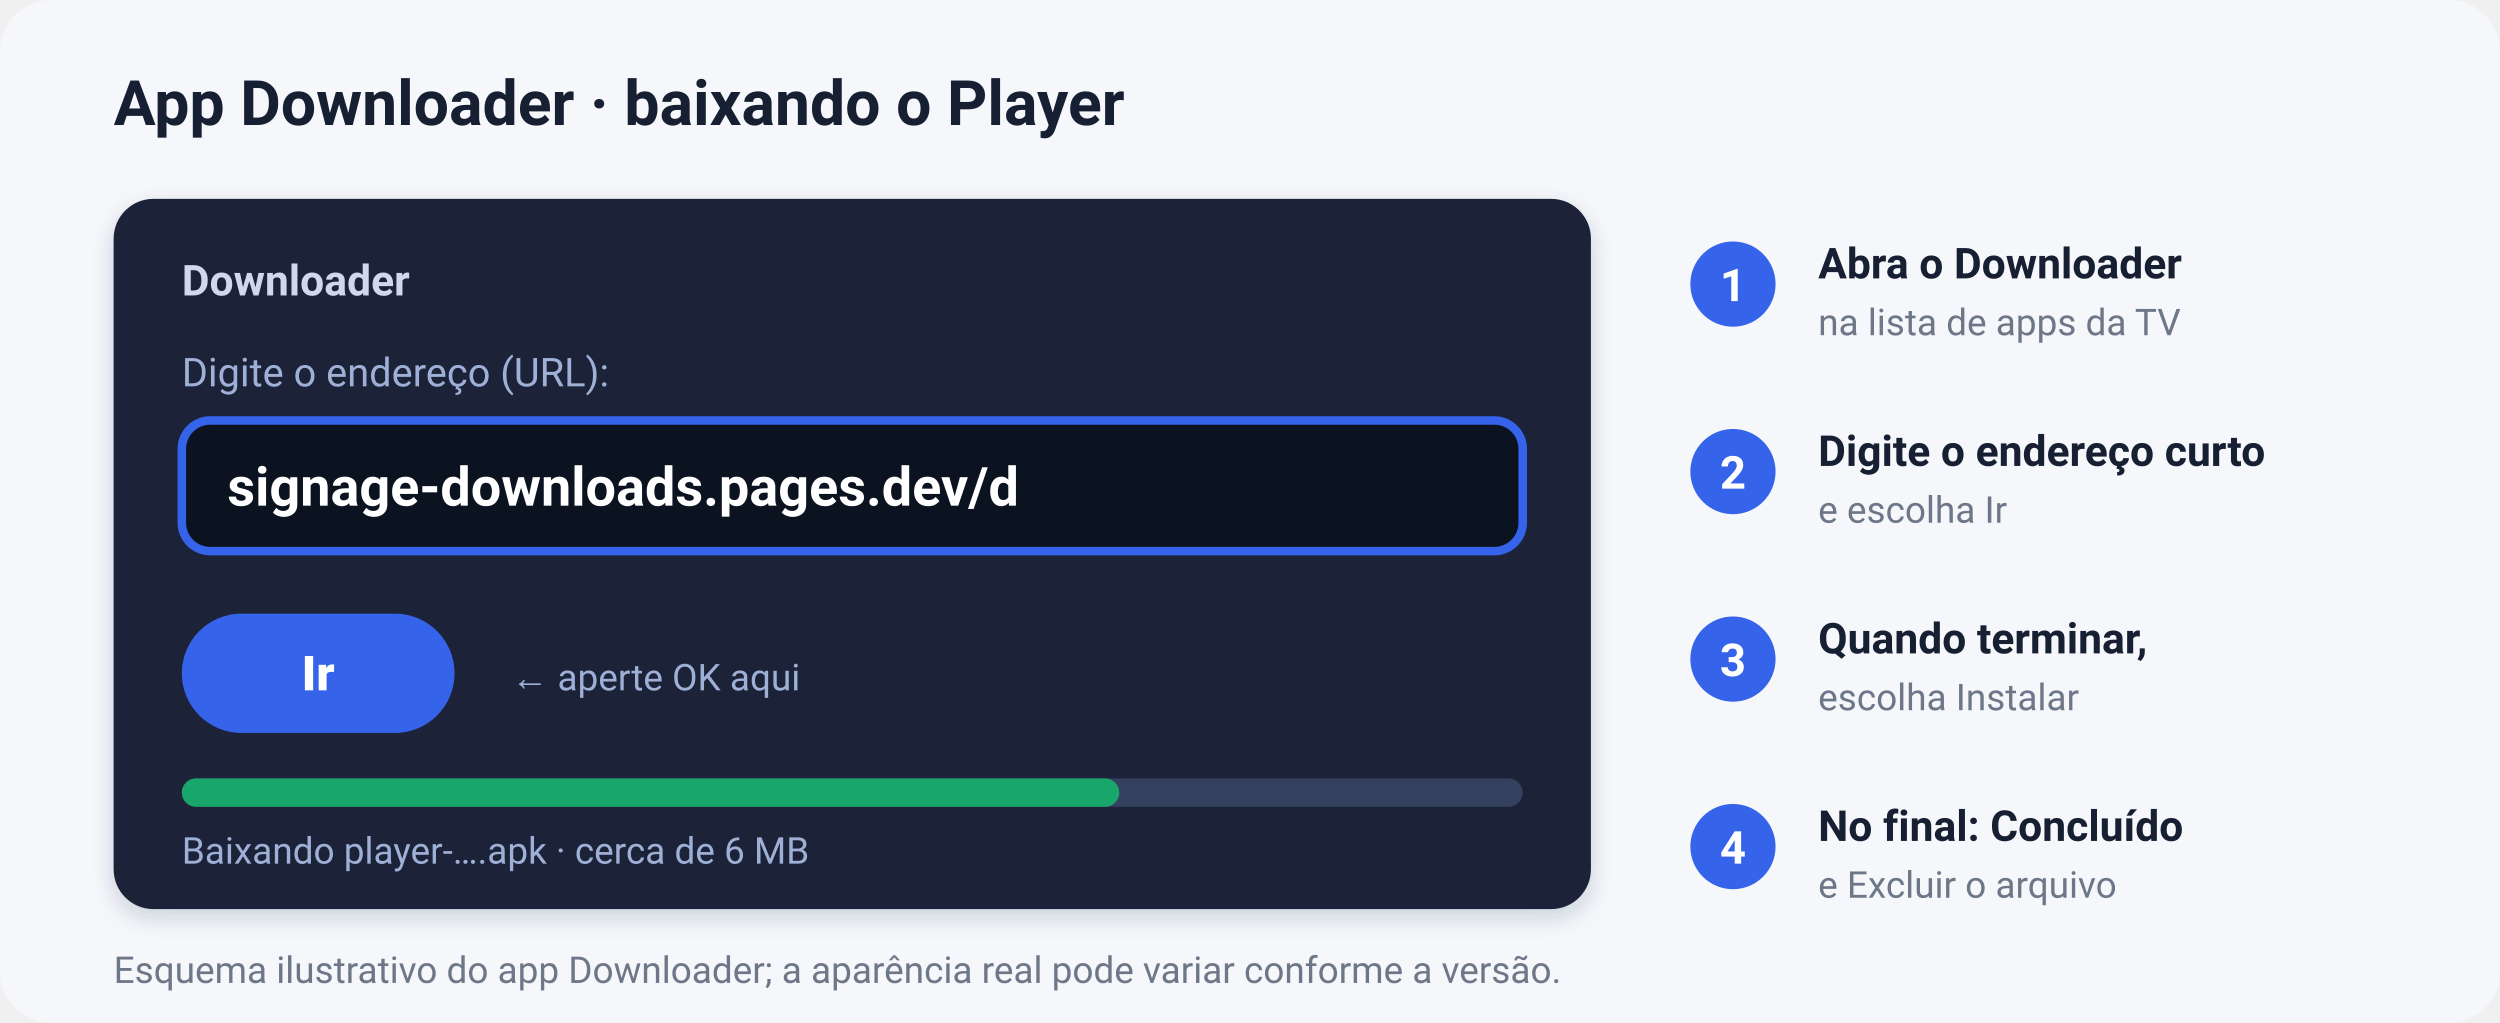
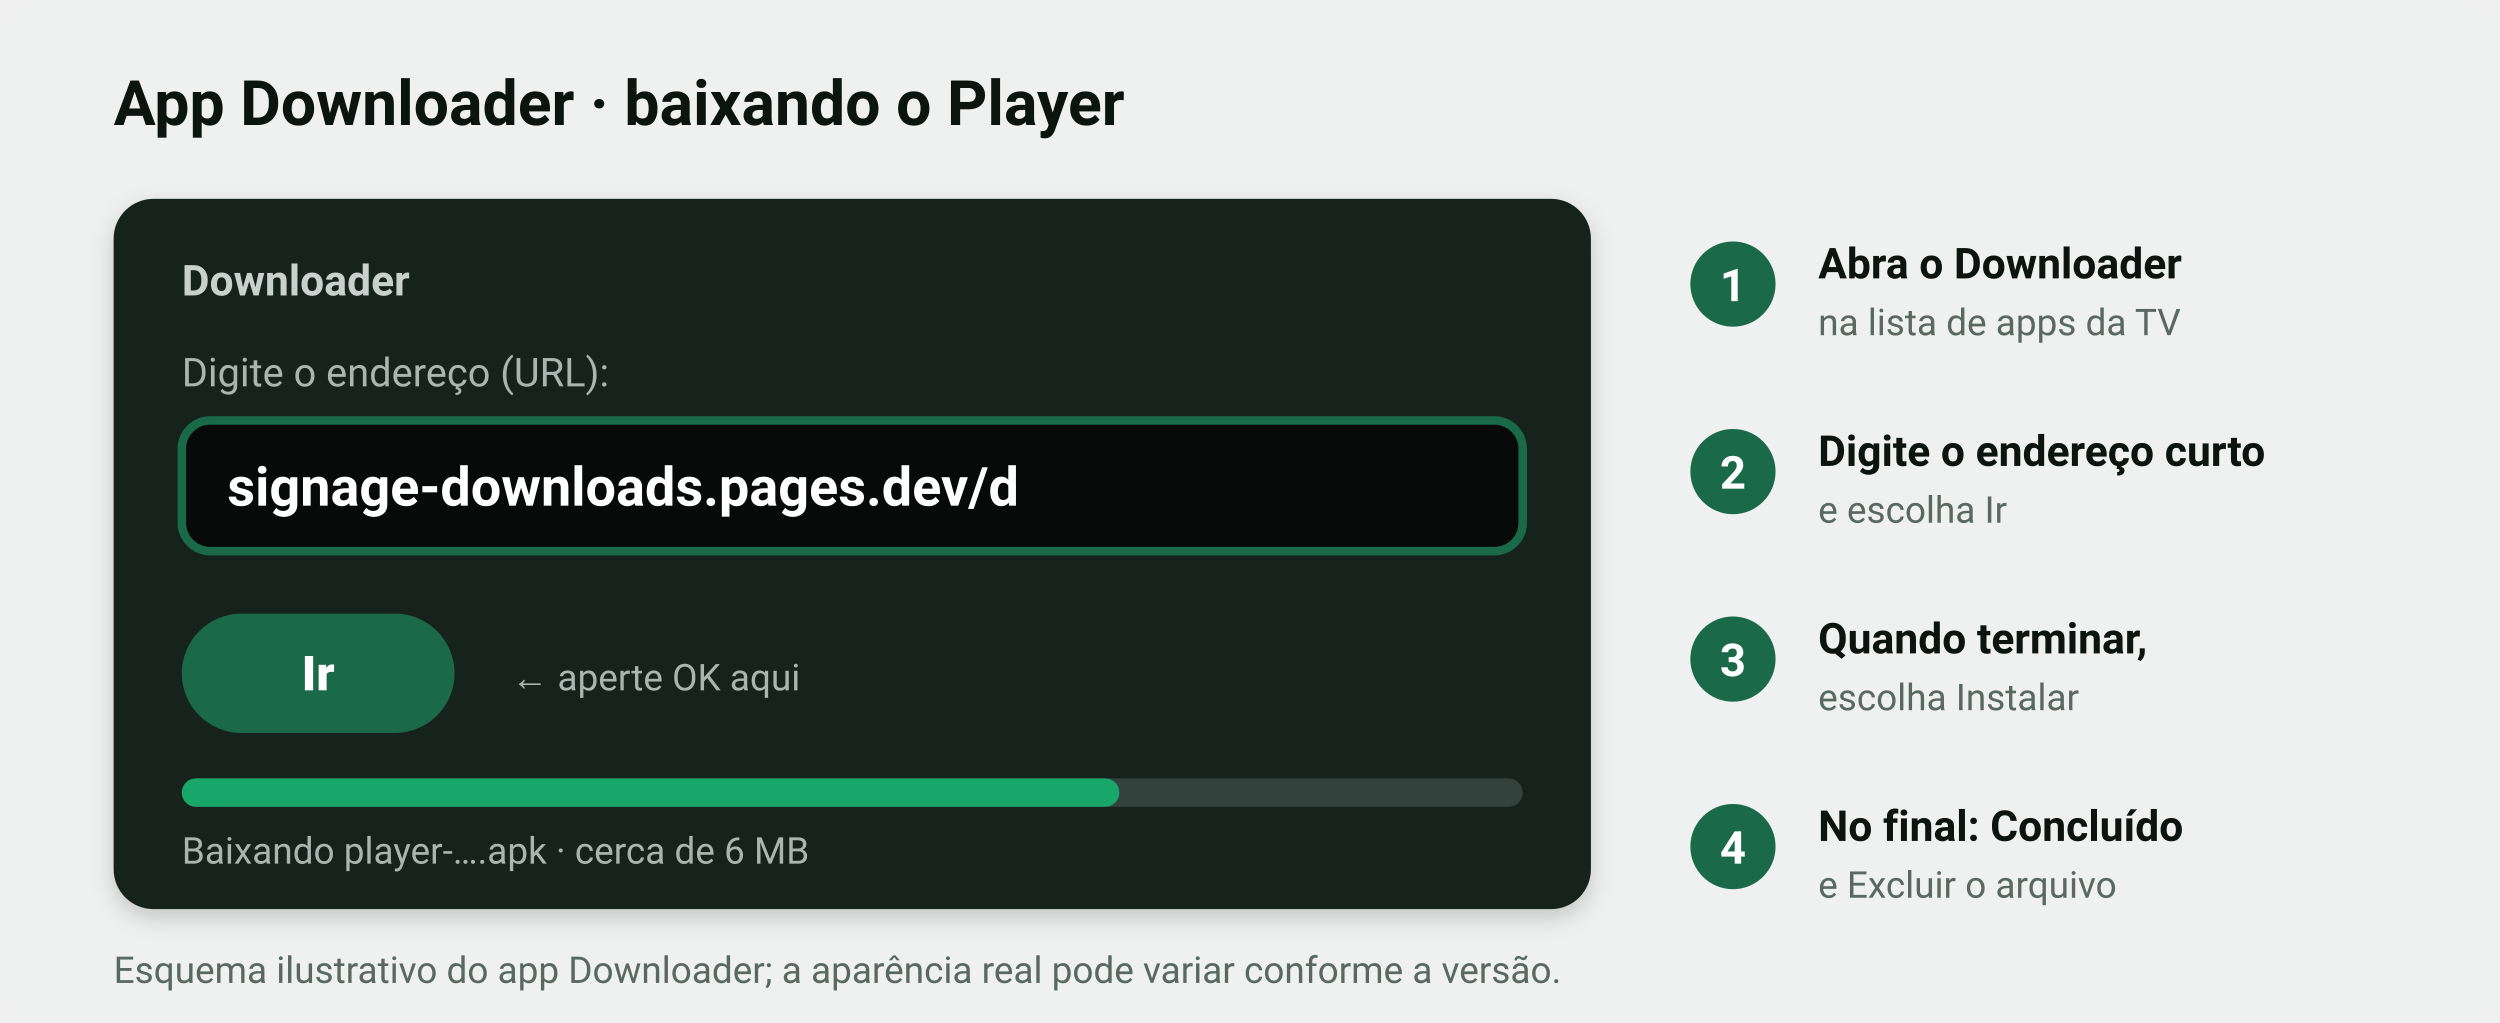
<svg xmlns="http://www.w3.org/2000/svg" viewBox="0 0 880 360" width="880" height="360" font-family="'Segoe UI', Roboto, 'Helvetica Neue', Arial, sans-serif">
  <defs>
    <marker id="arrow" viewBox="0 0 10 10" refX="8" refY="5" markerWidth="7" markerHeight="7" orient="auto-start-reverse">
-       <path d="M0 0 L10 5 L0 10 z" fill="#3563e9" />
+       <path d="M0 0 L10 5 L0 10 z" fill="#1a6a49" />
    </marker>
    <filter id="shadow" x="-10%" y="-10%" width="130%" height="140%">
-       <feDropShadow dx="0" dy="3" stdDeviation="4" flood-color="#10204a" flood-opacity=".18" />
+       <feDropShadow dx="0" dy="3" stdDeviation="4" flood-color="#06120d" flood-opacity=".18" />
    </filter>
  </defs>
-   <rect width="880" height="360" rx="18" fill="#f5f7fb" />
-   <text x="40" y="44" font-size="22" font-weight="700" fill="#172033" text-anchor="start">App Downloader · baixando o Player</text>
-   <rect x="40" y="70" width="520" height="250" rx="14" fill="#1b2438" filter="url(#shadow)" />
-   <text x="64" y="104" font-size="15" font-weight="700" fill="#cfd8ee" text-anchor="start">Downloader</text>
-   <text x="64" y="136" font-size="14" font-weight="400" fill="#9fb0d6" text-anchor="start">Digite o endereço (URL):</text>
-   <rect x="64" y="148" width="472" height="46" rx="10" fill="#0b1220" stroke="#3563e9" stroke-width="3" />
+   <rect width="880" height="360" rx="18" fill="#eef1ef" />
+   <text x="40" y="44" font-size="22" font-weight="700" fill="#0c1410" text-anchor="start">App Downloader · baixando o Player</text>
+   <rect x="40" y="70" width="520" height="250" rx="14" fill="#16201c" filter="url(#shadow)" />
+   <text x="64" y="104" font-size="15" font-weight="700" fill="#c9d1ce" text-anchor="start">Downloader</text>
+   <text x="64" y="136" font-size="14" font-weight="400" fill="#aab4b0" text-anchor="start">Digite o endereço (URL):</text>
+   <rect x="64" y="148" width="472" height="46" rx="10" fill="#070a09" stroke="#1a6a49" stroke-width="3" />
  <text x="80" y="178" font-size="19" font-weight="700" fill="#ffffff" text-anchor="start">signage-downloads.pages.dev/d</text>
-   <rect x="64" y="216" width="96" height="42" rx="21" fill="#3563e9" />
+   <rect x="64" y="216" width="96" height="42" rx="21" fill="#1a6a49" />
  <text x="112" y="243" font-size="17" font-weight="800" fill="#ffffff" text-anchor="middle">Ir</text>
-   <text x="180" y="243" font-size="13" font-weight="400" fill="#9fb0d6" text-anchor="start">← aperte OK aqui</text>
-   <rect x="64" y="274" width="472" height="10" rx="5" fill="#33405e" />
+   <text x="180" y="243" font-size="13" font-weight="400" fill="#aab4b0" text-anchor="start">← aperte OK aqui</text>
+   <rect x="64" y="274" width="472" height="10" rx="5" fill="#33423c" />
  <rect x="64" y="274" width="330" height="10" rx="5" fill="#19a66a" />
-   <text x="64" y="304" font-size="13" font-weight="400" fill="#9fb0d6" text-anchor="start">Baixando player-….apk  ·  cerca de 6 MB</text>
-   <circle cx="610" cy="100" r="15" fill="#3563e9" />
+   <text x="64" y="304" font-size="13" font-weight="400" fill="#aab4b0" text-anchor="start">Baixando player-….apk  ·  cerca de 6 MB</text>
+   <circle cx="610" cy="100" r="15" fill="#1a6a49" />
  <text x="610" y="106" font-size="16" font-weight="700" fill="#ffffff" text-anchor="middle">1</text>
-   <text x="640" y="98" font-size="15" font-weight="700" fill="#172033" text-anchor="start">Abra o Downloader</text>
-   <text x="640" y="118" font-size="13" font-weight="400" fill="#6d7788" text-anchor="start">na lista de apps da TV</text>
-   <circle cx="610" cy="166" r="15" fill="#3563e9" />
+   <text x="640" y="98" font-size="15" font-weight="700" fill="#0c1410" text-anchor="start">Abra o Downloader</text>
+   <text x="640" y="118" font-size="13" font-weight="400" fill="#5a6862" text-anchor="start">na lista de apps da TV</text>
+   <circle cx="610" cy="166" r="15" fill="#1a6a49" />
  <text x="610" y="172" font-size="16" font-weight="700" fill="#ffffff" text-anchor="middle">2</text>
-   <text x="640" y="164" font-size="15" font-weight="700" fill="#172033" text-anchor="start">Digite o endereço curto</text>
-   <text x="640" y="184" font-size="13" font-weight="400" fill="#6d7788" text-anchor="start">e escolha Ir</text>
-   <circle cx="610" cy="232" r="15" fill="#3563e9" />
+   <text x="640" y="164" font-size="15" font-weight="700" fill="#0c1410" text-anchor="start">Digite o endereço curto</text>
+   <text x="640" y="184" font-size="13" font-weight="400" fill="#5a6862" text-anchor="start">e escolha Ir</text>
+   <circle cx="610" cy="232" r="15" fill="#1a6a49" />
  <text x="610" y="238" font-size="16" font-weight="700" fill="#ffffff" text-anchor="middle">3</text>
-   <text x="640" y="230" font-size="15" font-weight="700" fill="#172033" text-anchor="start">Quando terminar,</text>
-   <text x="640" y="250" font-size="13" font-weight="400" fill="#6d7788" text-anchor="start">escolha Instalar</text>
-   <circle cx="610" cy="298" r="15" fill="#3563e9" />
+   <text x="640" y="230" font-size="15" font-weight="700" fill="#0c1410" text-anchor="start">Quando terminar,</text>
+   <text x="640" y="250" font-size="13" font-weight="400" fill="#5a6862" text-anchor="start">escolha Instalar</text>
+   <circle cx="610" cy="298" r="15" fill="#1a6a49" />
  <text x="610" y="304" font-size="16" font-weight="700" fill="#ffffff" text-anchor="middle">4</text>
-   <text x="640" y="296" font-size="15" font-weight="700" fill="#172033" text-anchor="start">No final: Concluído</text>
-   <text x="640" y="316" font-size="13" font-weight="400" fill="#6d7788" text-anchor="start">e Excluir o arquivo</text>
-   <text x="40" y="346" font-size="13" font-weight="400" fill="#6d7788" text-anchor="start">Esquema ilustrativo do app Downloader; a aparência real pode variar conforme a versão.</text>
+   <text x="640" y="296" font-size="15" font-weight="700" fill="#0c1410" text-anchor="start">No final: Concluído</text>
+   <text x="640" y="316" font-size="13" font-weight="400" fill="#5a6862" text-anchor="start">e Excluir o arquivo</text>
+   <text x="40" y="346" font-size="13" font-weight="400" fill="#5a6862" text-anchor="start">Esquema ilustrativo do app Downloader; a aparência real pode variar conforme a versão.</text>
</svg>
